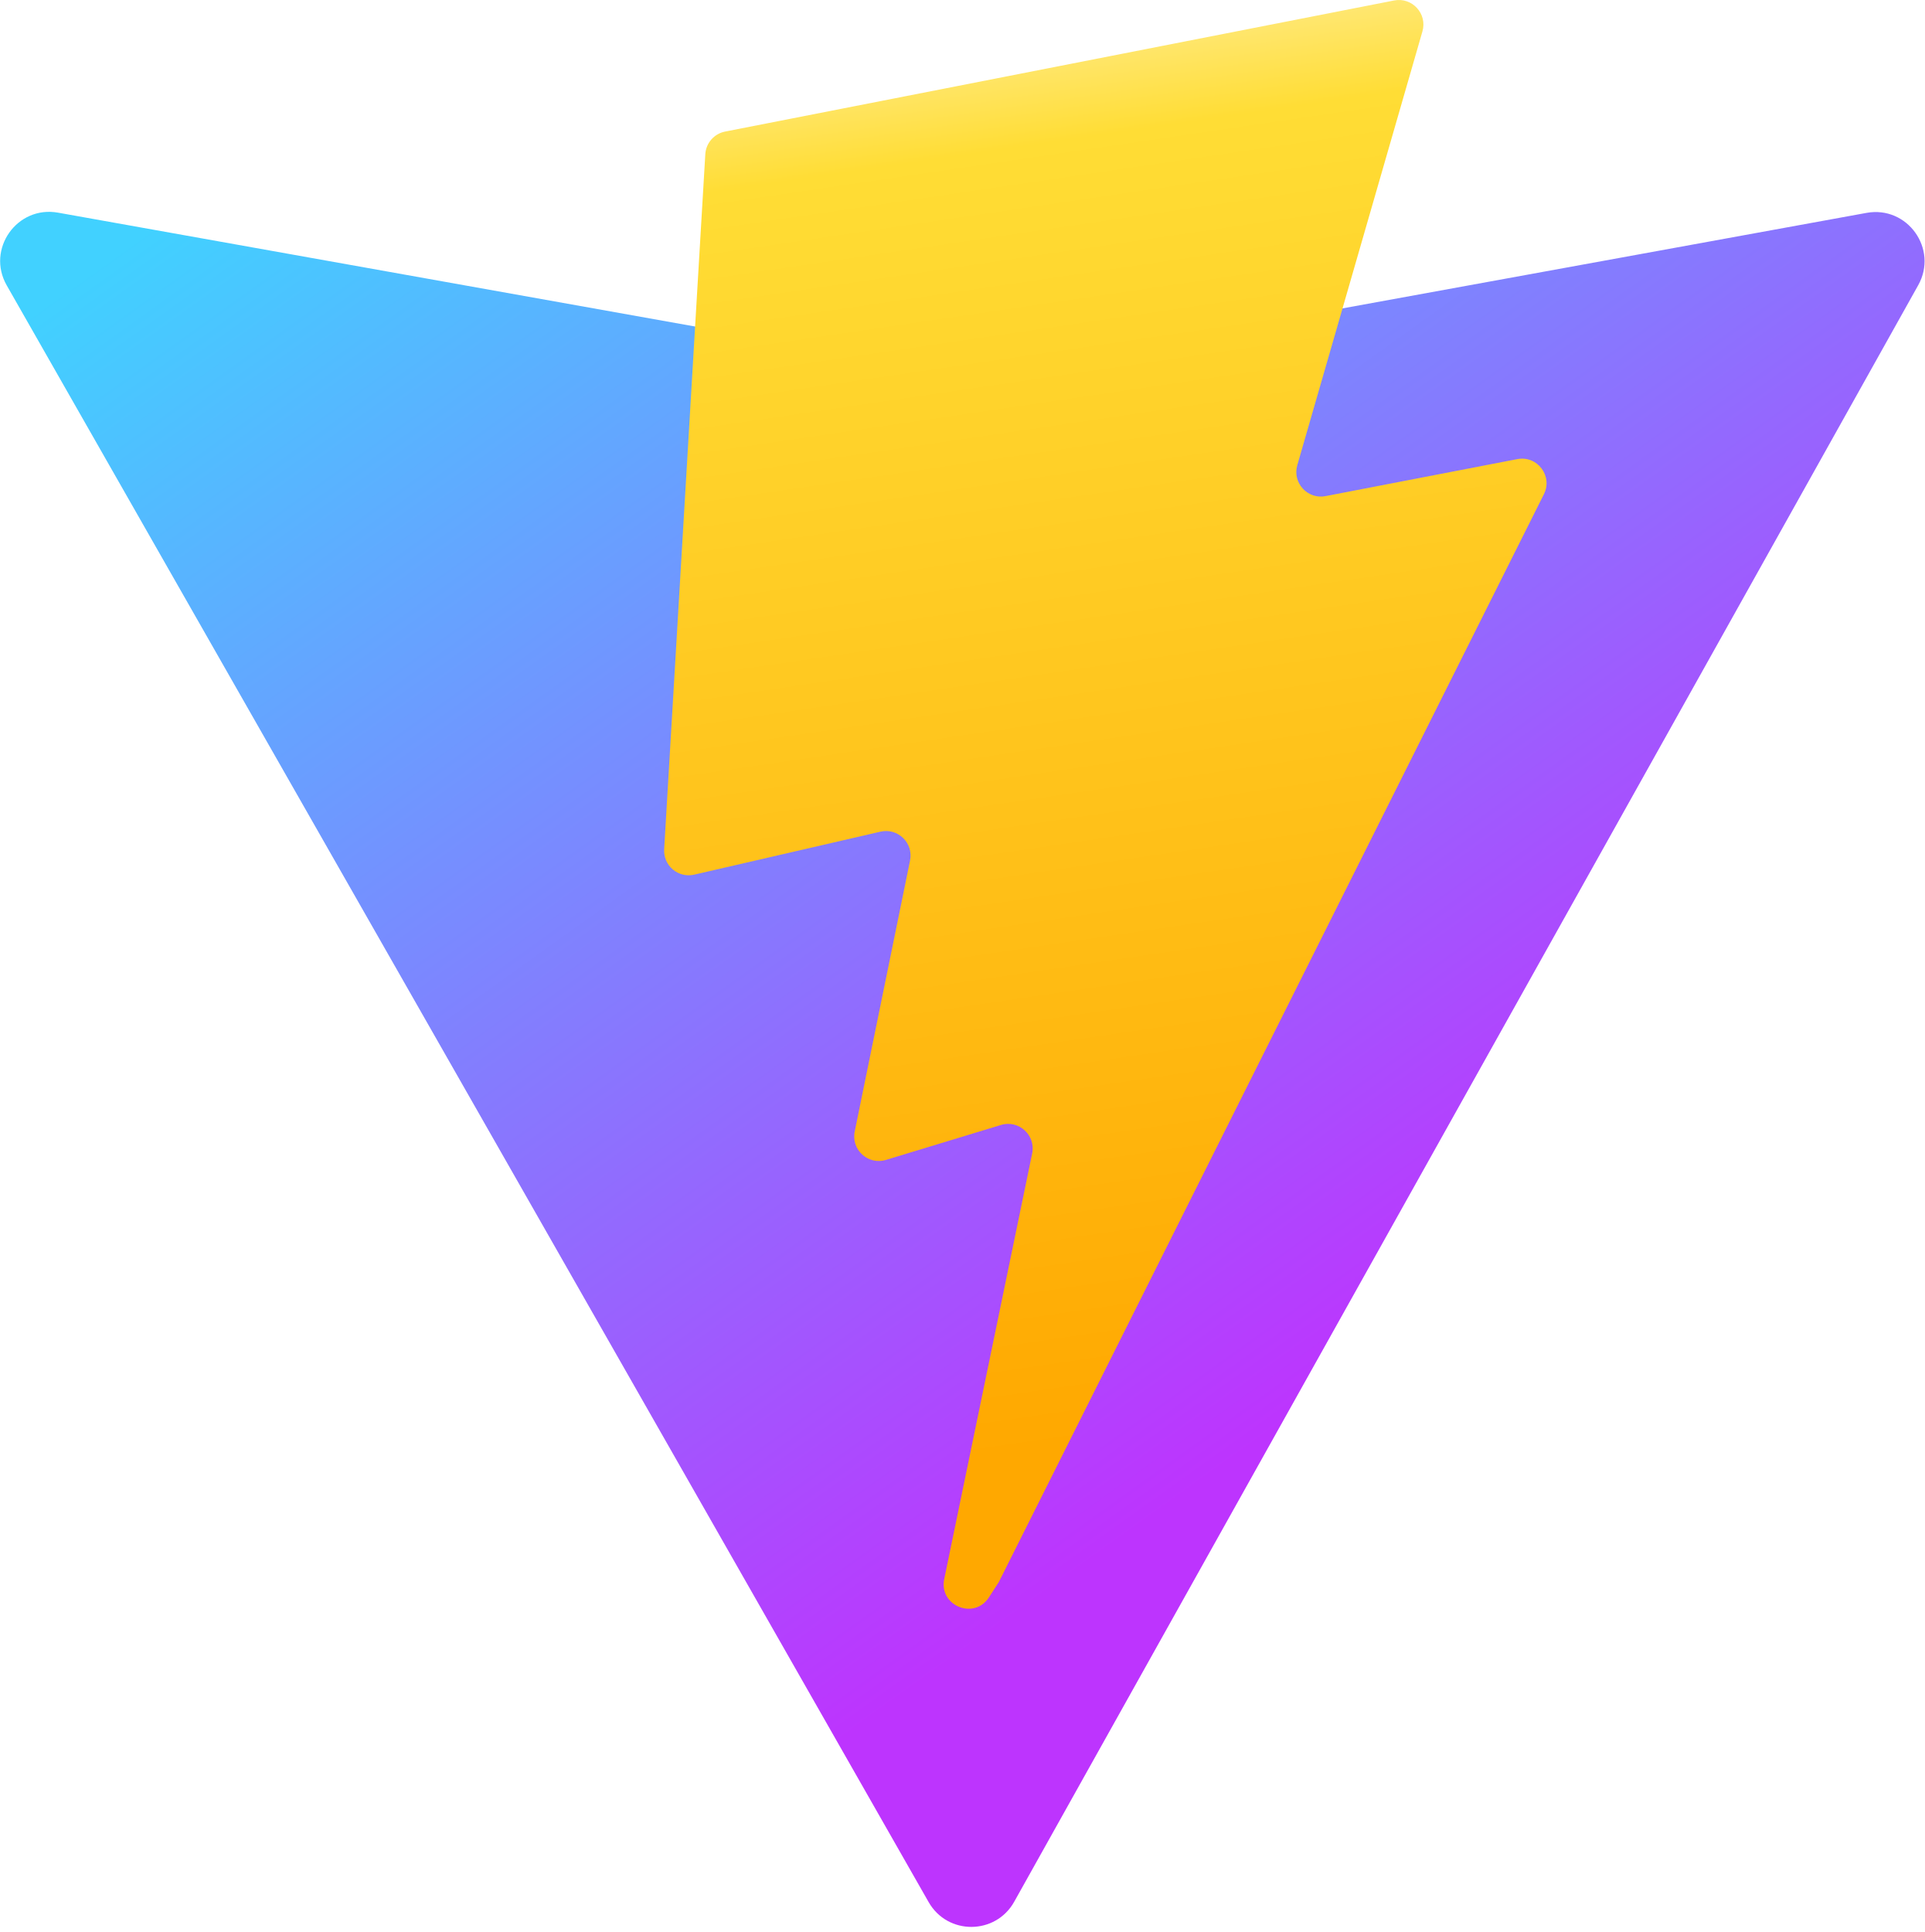
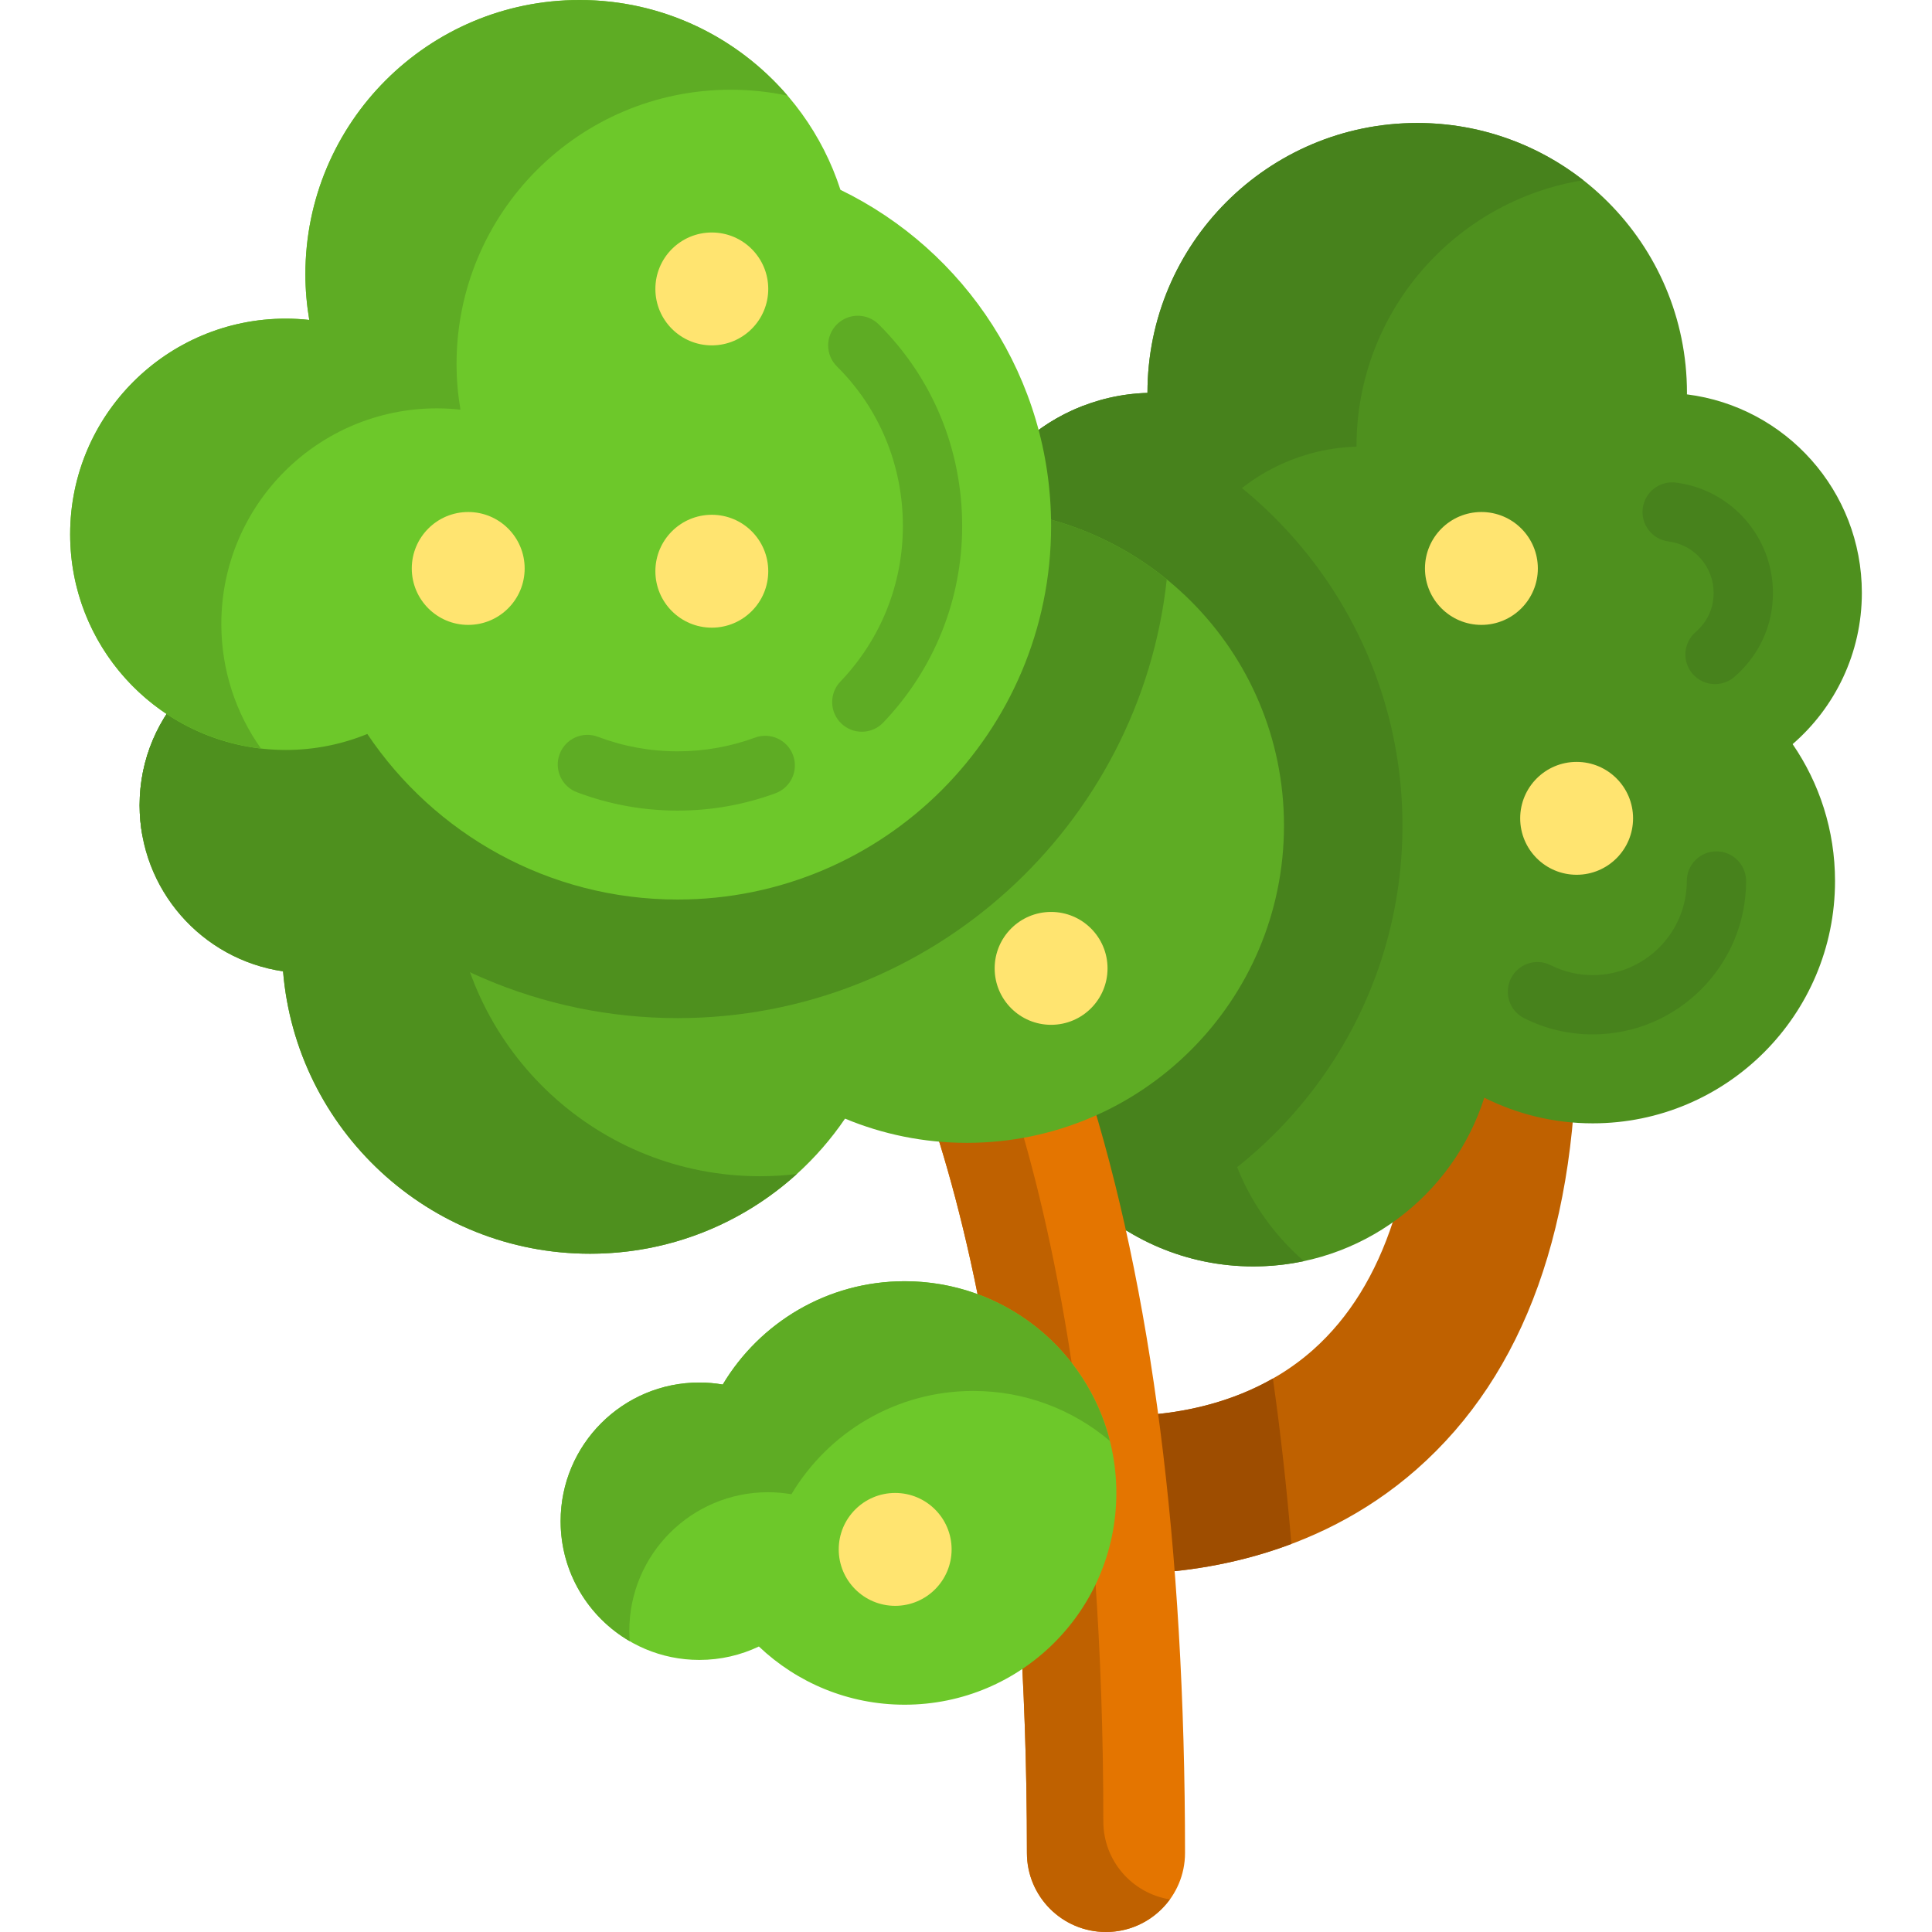
- <svg xmlns="http://www.w3.org/2000/svg" aria-hidden="true" role="img" class="iconify iconify--logos" width="31.88" height="32" preserveAspectRatio="xMidYMid meet" viewBox="0 0 256 257">
-   <defs>
-     <linearGradient id="IconifyId1813088fe1fbc01fb466" x1="-.828%" x2="57.636%" y1="7.652%" y2="78.411%">
-       <stop offset="0%" stop-color="#41D1FF" />
-       <stop offset="100%" stop-color="#BD34FE" />
-     </linearGradient>
-     <linearGradient id="IconifyId1813088fe1fbc01fb467" x1="43.376%" x2="50.316%" y1="2.242%" y2="89.03%">
-       <stop offset="0%" stop-color="#FFEA83" />
-       <stop offset="8.333%" stop-color="#FFDD35" />
-       <stop offset="100%" stop-color="#FFA800" />
-     </linearGradient>
-   </defs>
-   <path fill="url(#IconifyId1813088fe1fbc01fb466)" d="M255.153 37.938L134.897 252.976c-2.483 4.44-8.862 4.466-11.382.048L.875 37.958c-2.746-4.814 1.371-10.646 6.827-9.67l120.385 21.517a6.537 6.537 0 0 0 2.322-.004l117.867-21.483c5.438-.991 9.574 4.796 6.877 9.62Z" />
-   <path fill="url(#IconifyId1813088fe1fbc01fb467)" d="M185.432.063L96.44 17.501a3.268 3.268 0 0 0-2.634 3.014l-5.474 92.456a3.268 3.268 0 0 0 3.997 3.378l24.777-5.718c2.318-.535 4.413 1.507 3.936 3.838l-7.361 36.047c-.495 2.426 1.782 4.5 4.151 3.78l15.304-4.649c2.372-.72 4.652 1.36 4.15 3.788l-11.698 56.621c-.732 3.542 3.979 5.473 5.943 2.437l1.313-2.028l72.516-144.72c1.215-2.423-.88-5.186-3.54-4.672l-25.505 4.922c-2.396.462-4.435-1.77-3.759-4.114l16.646-57.705c.677-2.35-1.37-4.583-3.769-4.113Z" />
+ <svg xmlns="http://www.w3.org/2000/svg" height="800px" width="800px" version="1.1" id="Layer_1" viewBox="0 0 512.001 512.001" xml:space="preserve">
+   <path style="fill:#BF6100;" d="M297.701,417.091c-7.142,0-11.724-0.611-12.33-0.696l5.866-41.486l-0.133-0.018  c0.329,0.04,33.146,3.957,56.932-17.228c18.963-16.89,28.339-45.83,27.868-86.016c-0.135-11.569,9.134-21.058,20.703-21.192  c0.084-0.001,0.168-0.001,0.25-0.001c11.456,0,20.808,9.219,20.943,20.704c0.622,53.184-13.65,92.97-42.418,118.255  C348.056,413.428,315.2,417.091,297.701,417.091z" />
+   <path style="fill:#9E4D00;" d="M297.701,417.091c10.696,0,27.13-1.378,44.532-7.927c-1.263-15.151-2.9-29.768-4.901-43.845  c-21.853,12.468-45.946,9.606-46.228,9.572l0.133,0.018l-5.866,41.486C285.977,416.482,290.56,417.091,297.701,417.091z" />
+   <path style="fill:#4E901E;" d="M493.412,157.105c0-27.026-20.223-49.313-46.359-52.593c0.001-0.145,0.01-0.287,0.01-0.432  c0-39.481-32.005-71.486-71.486-71.486s-71.486,32.005-71.486,71.486c0,0.014,0.001,0.026,0.001,0.04  c-27.906,0.832-50.277,23.7-50.277,51.808c0,24.59,17.125,45.167,40.095,50.493c0.58,3.963,1.457,7.829,2.624,11.568  c-17.229,11.515-28.579,31.138-28.579,53.417c0,35.462,28.748,64.21,64.21,64.21c28.664,0,52.933-18.786,61.187-44.715  c8.649,4.339,18.406,6.795,28.74,6.795c35.462,0,64.21-28.748,64.21-64.21c0-13.467-4.153-25.959-11.238-36.283  C486.296,187.477,493.412,173.126,493.412,157.105z" />
+   <g>
+     <path style="fill:#47821C;" d="M454.501,181.296c-2.201,0-4.389-0.92-5.943-2.714c-2.84-3.281-2.481-8.243,0.799-11.082   c2.178-1.885,4.775-5.22,4.775-10.396c0-6.907-5.146-12.762-11.971-13.619c-4.304-0.54-7.356-4.468-6.816-8.774   c0.542-4.306,4.478-7.361,8.774-6.816c14.666,1.841,25.726,14.398,25.726,29.209c0,11.697-6.394,18.977-10.204,22.276   C458.154,180.667,456.323,181.296,454.501,181.296z" />
+     <path style="fill:#47821C;" d="M422.093,274.125c-6.38,0-12.495-1.444-18.176-4.294c-3.879-1.945-5.446-6.666-3.501-10.544   c1.945-3.879,6.664-5.447,10.544-3.501c3.474,1.743,7.22,2.626,11.131,2.626c13.746,0,24.93-11.184,24.93-24.93   c0-4.339,3.516-7.856,7.856-7.856s7.856,3.517,7.856,7.856C462.735,255.893,444.503,274.125,422.093,274.125z" />
+     <path style="fill:#47821C;" d="M323.348,285.657c0-22.279,11.35-41.901,28.579-53.417c-1.167-3.739-2.044-7.606-2.624-11.568   c-22.971-5.326-40.095-25.903-40.095-50.493c0-28.108,22.371-50.975,50.277-51.808c0-0.014-0.001-0.026-0.001-0.04   c0-35.602,26.03-65.116,60.094-70.572c-12.134-9.493-27.4-15.167-44.001-15.167c-39.481,0-71.486,32.005-71.486,71.486   c0,0.014,0.001,0.026,0.001,0.04c-27.906,0.832-50.277,23.7-50.277,51.808c0,24.59,17.125,45.167,40.095,50.493   c0.58,3.963,1.457,7.829,2.624,11.568c-17.229,11.515-28.579,31.138-28.579,53.417c0,35.462,28.748,64.21,64.21,64.21   c4.595,0,9.075-0.488,13.397-1.406C331.964,322.433,323.348,305.056,323.348,285.657z" />
+     <path style="fill:#47821C;" d="M371.668,218.808c0-52.969-35.844-97.719-84.55-111.283c-19.485,7.453-33.327,26.31-33.327,48.417   c0,24.59,17.125,45.167,40.095,50.493c0.58,3.963,1.457,7.829,2.624,11.568c-17.229,11.515-28.579,31.138-28.579,53.417   c0,23.191,12.297,43.505,30.724,54.791C341.38,309.251,371.668,267.501,371.668,218.808z" />
+   </g>
+   <path style="fill:#E47500;" d="M293.094,512c-11.57,0-20.949-9.379-20.949-20.949c0-93.161-12.497-153.46-22.979-187.64  c-11.29-36.809-22.691-51.914-22.804-52.063l0.159,0.201l32.596-26.326c1.539,1.905,15.421,19.824,28.797,61.718  c17.339,54.303,26.13,122.976,26.13,204.109C314.044,502.622,304.665,512,293.094,512z" />
+   <path style="fill:#BF6100;" d="M292.396,482.695c0-93.161-12.497-153.46-22.979-187.64c-11.29-36.809-22.691-51.914-22.804-52.063  l0.159,0.201l15.957-12.887c-1.914-2.922-3.202-4.575-3.612-5.082l-32.596,26.326l-0.159-0.201  c0.113,0.149,11.515,15.254,22.804,52.063c10.483,34.18,22.979,94.478,22.979,187.64c0,11.57,9.379,20.949,20.949,20.949  c6.967,0,13.121-3.414,16.929-8.645C300.036,501.761,292.396,493.132,292.396,482.695z" />
+   <path style="fill:#6DC82A;" d="M239.73,339.54c-20.484,0-38.398,10.982-48.195,27.373c-2.018-0.344-4.089-0.532-6.205-0.532  c-20.301,0-36.759,16.458-36.759,36.759s16.458,36.759,36.759,36.759c5.651,0,11.002-1.278,15.784-3.556  c10.061,9.551,23.648,15.422,38.615,15.422c30.99,0,56.113-25.122,56.113-56.113S270.721,339.54,239.73,339.54z" />
+   <g>
+     <path style="fill:#5EAC24;" d="M203.531,395.455c2.116,0,4.187,0.189,6.205,0.532c9.796-16.393,27.71-27.373,48.195-27.373   c13.799,0,26.427,4.99,36.199,13.251c-6.147-24.322-28.168-42.324-54.4-42.324c-20.484,0-38.398,10.982-48.195,27.373   c-2.018-0.344-4.089-0.532-6.205-0.532c-20.301,0-36.759,16.458-36.759,36.759c0,13.575,7.365,25.424,18.312,31.79   c-0.066-0.899-0.111-1.803-0.111-2.718C166.772,411.912,183.23,395.455,203.531,395.455z" />
+     <path style="fill:#5EAC24;" d="M256.193,134.717c-30.003,0-56.318,15.728-71.196,39.376c-8.91-3.335-18.552-5.17-28.625-5.17   c-16.103,0-31.103,4.68-43.754,12.726c-8.024-7.868-19.01-12.726-31.135-12.726c-24.566,0-44.482,19.915-44.482,44.482   c0,22.369,16.513,40.874,38.013,44.008c3.471,41.905,38.557,74.838,81.358,74.838c28.099,0,52.879-14.194,67.572-35.801   c9.932,4.129,20.823,6.419,32.249,6.419c46.434,0,84.076-37.642,84.076-84.076S302.627,134.717,256.193,134.717z" />
+   </g>
+   <g>
+     <path style="fill:#4E901E;" d="M120.055,236.876c-21.499-3.133-38.013-21.64-38.013-44.008c0-8.569,2.429-16.569,6.627-23.357   c-2.34-0.381-4.739-0.588-7.187-0.588c-24.566,0-44.482,19.915-44.482,44.482c0,22.369,16.513,40.874,38.013,44.008   c3.471,41.905,38.557,74.838,81.358,74.838c21.089,0,40.308-7.996,54.797-21.12c-3.2,0.381-6.453,0.585-9.756,0.585   C158.612,311.714,123.527,278.781,120.055,236.876z" />
+     <path style="fill:#4E901E;" d="M309.208,153.549c-14.466-11.769-32.912-18.833-53.014-18.833   c-30.003,0-56.318,15.728-71.196,39.376c-8.91-3.335-18.551-5.17-28.625-5.17c-16.103,0-31.103,4.68-43.754,12.726   c-8.024-7.868-19.01-12.726-31.136-12.726c-24.566,0-44.482,19.915-44.482,44.482c0,2.799,0.259,5.537,0.753,8.192   c11.519,5.492,24.399,8.576,37.987,8.576c3.251,0,6.482-0.175,9.683-0.525c24.387,25.464,58.233,40.165,94.148,40.165   C246.7,269.812,302.136,218.827,309.208,153.549z" />
+   </g>
+   <path style="fill:#6DC82A;" d="M222.73,50.309C213.301,21.119,185.918,0,153.59,0c-40.128,0-72.658,32.53-72.658,72.658  c0,4.133,0.363,8.18,1.027,12.124c-2.042-0.221-4.113-0.343-6.215-0.343c-31.565,0-57.154,25.589-57.154,57.154  s25.589,57.154,57.154,57.154c7.645,0,14.934-1.513,21.599-4.236c17.767,26.461,47.964,43.876,82.232,43.876  c54.665,0,98.98-44.315,98.98-98.98C278.553,100.214,255.772,66.343,222.73,50.309z" />
+   <g>
+     <path style="fill:#5EAC24;" d="M115.807,108.218c2.101,0,4.173,0.122,6.215,0.343c-0.663-3.945-1.027-7.991-1.027-12.124   c0-40.128,32.53-72.658,72.658-72.658c5.163,0,10.198,0.545,15.056,1.568C195.389,9.833,175.642,0,153.59,0   c-40.128,0-72.658,32.53-72.658,72.658c0,4.133,0.363,8.18,1.027,12.124c-2.042-0.221-4.113-0.343-6.215-0.343   c-31.565,0-57.154,25.589-57.154,57.154c0,29.333,22.102,53.491,50.558,56.763c-6.601-9.32-10.494-20.695-10.494-32.985   C58.653,133.806,84.241,108.218,115.807,108.218z" />
+     <path style="fill:#5EAC24;" d="M228.388,193.916c-1.951,0-3.906-0.723-5.429-2.178c-3.135-2.999-3.247-7.971-0.248-11.107   c10.68-11.17,16.563-25.811,16.563-41.224c0-16.094-6.208-31.117-17.48-42.3c-3.08-3.055-3.099-8.03-0.044-11.109   c3.055-3.082,8.03-3.099,11.109-0.044c14.268,14.156,22.126,33.14,22.126,53.454c0,19.479-7.429,37.975-20.918,52.082   C232.525,193.104,230.458,193.916,228.388,193.916z" />
+     <path style="fill:#5EAC24;" d="M179.573,214.82c-9.163,0-18.142-1.639-26.688-4.873c-4.059-1.535-6.104-6.069-4.568-10.127   c1.535-4.058,6.072-6.103,10.127-4.568c6.763,2.558,13.873,3.856,21.129,3.856c7.05,0,13.952-1.222,20.515-3.632   c4.07-1.495,8.586,0.594,10.082,4.666c1.496,4.074-0.593,8.587-4.666,10.083C197.201,213.274,188.478,214.82,179.573,214.82z" />
+   </g>
+   <g>
+     <circle style="fill:#FFE470;" cx="124.083" cy="150.646" r="14.957" />
+     <circle style="fill:#FFE470;" cx="188.638" cy="76.57" r="14.957" />
+     <circle style="fill:#FFE470;" cx="188.638" cy="151.38" r="14.957" />
+     <circle style="fill:#FFE470;" cx="278.552" cy="256.629" r="14.957" />
+     <circle style="fill:#FFE470;" cx="237.23" cy="410.606" r="14.957" />
+     <circle style="fill:#FFE470;" cx="392.59" cy="150.646" r="14.957" />
+     <circle style="fill:#FFE470;" cx="417.823" cy="216.867" r="14.957" />
+   </g>
</svg>
